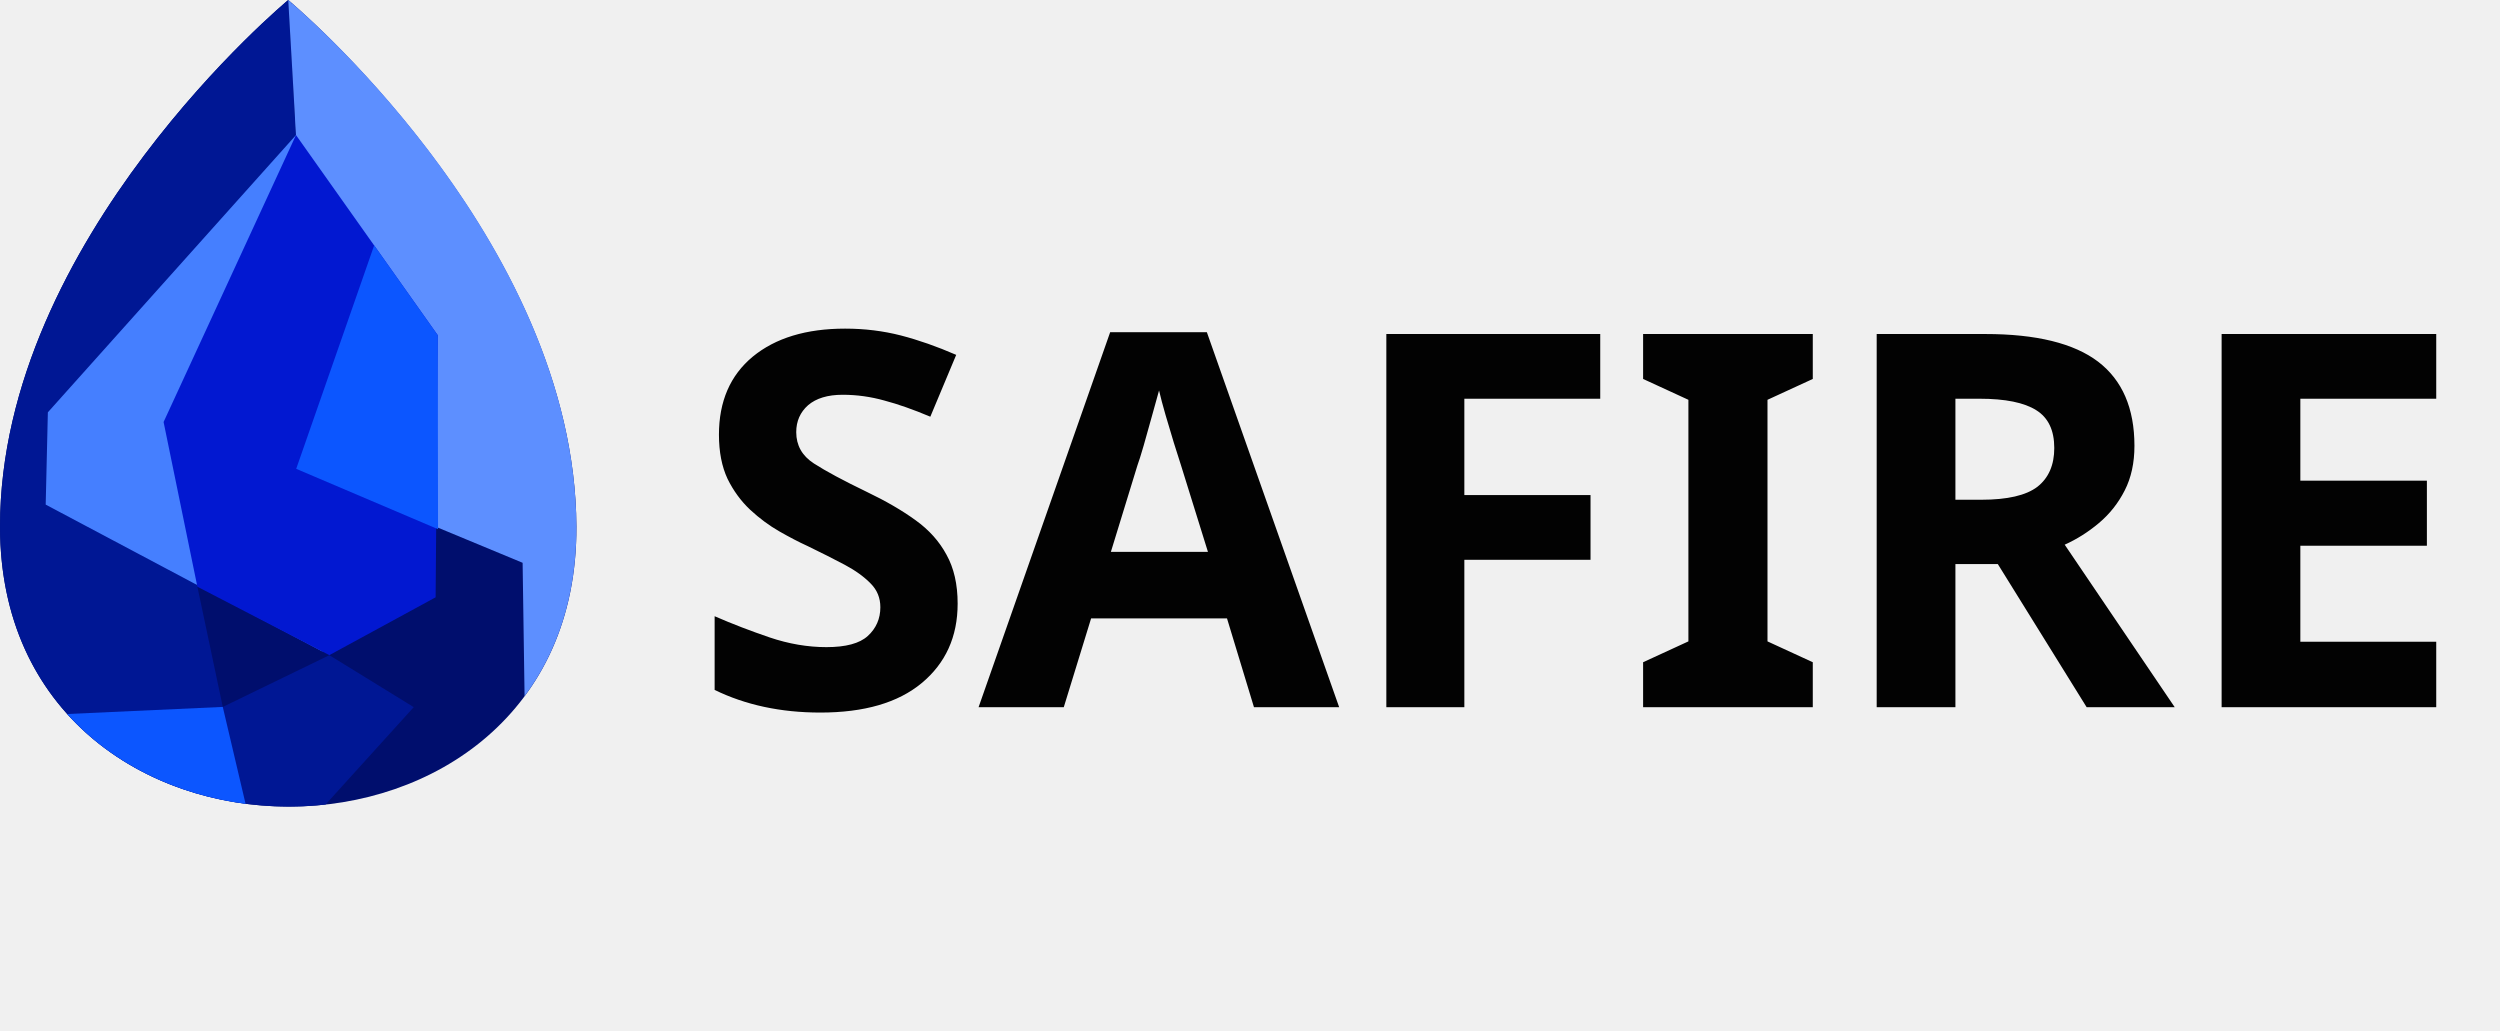
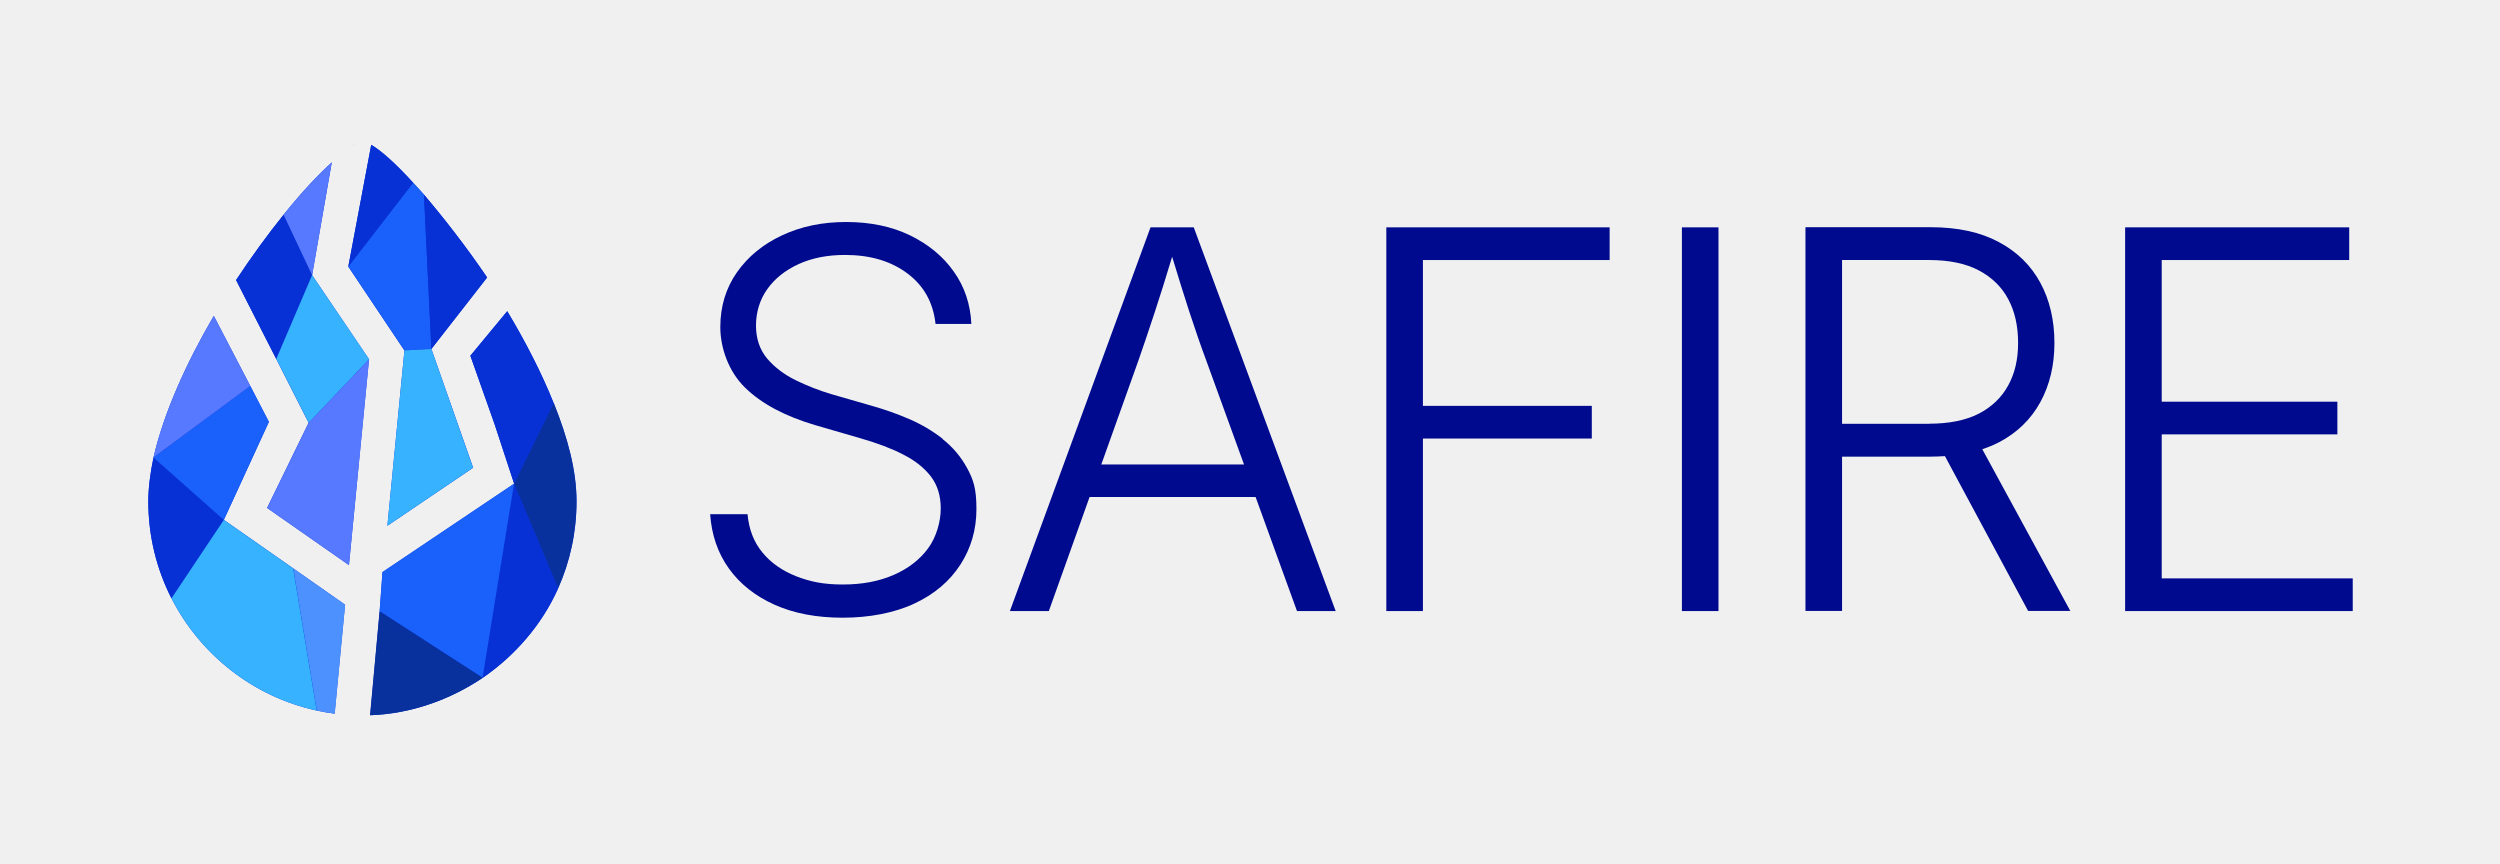
- <svg xmlns="http://www.w3.org/2000/svg" width="78.289mm" height="32.26mm" viewBox="0 0 108.659 44.775" version="1.1" id="svg1" xml:space="preserve">
-   <defs id="defs1" />
-   <g id="layer1" transform="translate(-66.69774,-88.84157)">
-     <path style="opacity:1;fill:#000e6d;fill-opacity:1;stroke:none;stroke-width:0.529;stroke-linecap:square;stroke-opacity:1" d="m 79.225,88.842 c 0,0 -12.524,10.377 -12.527,22.884 -0.005,16.233 25.131,16.233 25.053,0 C 91.69,99.219 79.225,88.842 79.225,88.842 Z" id="path1" />
-     <path id="path6" style="fill:#5d8fff;fill-opacity:1;stroke:none;stroke-width:0.529;stroke-linecap:square;stroke-opacity:1" d="m 79.367,88.966 0.195,5.746 0.008,14.506 9.842,4.085 0.085,5.8 c 1.408,-1.897 2.268,-4.355 2.254,-7.377 -0.058,-12.093 -11.611,-22.104 -12.383,-22.76 -5.5e-5,-4.6e-5 -4.63e-4,4.6e-5 -5.17e-4,0 z" />
-     <path id="path5" style="fill:#001794;fill-opacity:1;stroke:none;stroke-width:0.529;stroke-linecap:square;stroke-opacity:1" d="m 79.225,88.842 c 0,0 -12.524,10.377 -12.527,22.884 -0.003,8.806 7.393,12.832 14.148,12.085 l 3.834,-4.234 -3.668,-2.258 -4.632,2.249 -1.103,-5.223 4.286,-19.631 z" />
-     <path style="fill:#457fff;fill-opacity:1;stroke:none;stroke-width:0.529;stroke-linecap:square" d="M 68.683,110.774 80.713,117.16 79.562,94.712 68.777,106.763 Z" id="path3" />
-     <path style="fill:#0218d1;fill-opacity:1;stroke:none;stroke-width:0.529;stroke-linecap:square" d="m 73.807,107.184 5.755,-12.472 6.161,8.699 -0.092,11.392 -4.62,2.514 -5.735,-2.974 z" id="path4" />
-     <path style="fill:#5d8fff;fill-opacity:1;stroke:none;stroke-width:0.529;stroke-linecap:square;stroke-opacity:1" d="m 79.367,88.966 -0.142,-0.125 0.337,5.871 c 0.485,-1.952 0.372,-3.864 -0.195,-5.746 z" id="path9" />
-     <text xml:space="preserve" style="font-style:normal;font-variant:normal;font-weight:bold;font-stretch:normal;font-size:22.72px;line-height:1.15;font-family:Overpass;-inkscape-font-specification:'Overpass Bold';fill:#e69e00;fill-opacity:0.99;stroke-width:1.607" x="96.709" y="119.581" id="text947">
-       <tspan id="tspan945" x="96.709" y="119.581" style="font-style:normal;font-variant:normal;font-weight:bold;font-stretch:normal;font-size:22.72px;font-family:Overpass;-inkscape-font-specification:'Overpass Bold';fill:#000000;stroke-width:1.607">SAFIRE</tspan>
-     </text>
-     <path style="opacity:1;fill:#0c56ff;fill-opacity:1;stroke:none;stroke-width:1.388;stroke-miterlimit:4;stroke-dasharray:none" d="m 82.96,99.506 -3.389,9.713 6.165,2.624 -0.012,-8.431 z" id="path977" />
-     <path id="path985" style="opacity:1;fill:#0c56ff;fill-opacity:1;stroke:none;stroke-width:3.78;stroke-miterlimit:4;stroke-dasharray:none" d="M 26.365,83.67 7.945,84.511 C 13.378,90.539 21.037,94.094 29.065,95.145 Z" transform="matrix(0.3672224,0,0,0.3672224,66.69774,88.84157)" />
-   </g>
+ <svg xmlns="http://www.w3.org/2000/svg" id="Layer_1" viewBox="0 0 1920 663.2">
+   <defs>
+     <style>.cls-1{fill:none;}.cls-2{fill:#0831d5;}.cls-3{fill:#08319d;}.cls-4{fill:#1a60fb;}.cls-5{fill:#4d91ff;}.cls-6{fill:#fff;}.cls-7{fill:#000a8e;}.cls-8{fill:#5779ff;}.cls-9{fill:#37b2ff;}</style>
+   </defs>
+   <path class="cls-2" d="M171.9,399.3l34.6-75.3-14.3-27.6-28-53.8c-20.8,35.5-38.5,74.5-46.3,108.7-2.4,11.3-4,23.4-4,33.7,0,26.8,6.4,52.1,17.8,74.5,22.1,43.3,62.8,75.6,111.5,86.2,4.5,1,9.1,1.8,13.8,2.4l8-83.7-39.8-27.9-53.2-37.2Z" />
+   <path class="cls-2" d="M117.9,351.4c0,.1,0,0,0,0h0Z" />
+   <path class="cls-2" d="M117.9,351.4c.2-.8-.2.7,0,0h0Z" />
+   <path class="cls-2" d="M254.8,124.7c-10.6,9.6-23.5,23.3-37,40.2-11.9,14.8-24.5,32-36.5,50.2l30.8,60.5,24.9,49.1-31.9,65.4,62.9,43.9,15.4-158.1-43.7-64.6,15.1-86.6Z" />
+   <path class="cls-2" d="M297.5,403.8l65.9-44.6-32.1-91.2,42.8-54.9c-16.1-23.8-34-46.6-48.5-63.6-2.8-3.2-5.7-6.3-8.3-9.1-13.1-14.4-24.5-24.7-32.2-29.1l-17.6,93.5,43.1,64.4-13.1,134.7Z" />
+   <path class="cls-2" d="M425.3,309.7c-9.4-23.5-21.9-47.7-35.7-70.7l-28.3,34.2,18.4,52,15.2,46.3-101.1,67.9-2.2,30.1-7.3,79.8c31.7-1.1,61.7-12.1,86.4-28.7,24.9-17.1,45.6-40.9,58-68.8,9.1-20.4,14.1-43,14.1-66.7s-6.7-48.5-17.4-75.3Z" />
+   <path class="cls-2" d="M370.6,520.6c-.4.2.4-.2,0,0h0Z" />
+   <path class="cls-2" d="M271.8,110.9h-.3s0,.3,0,.3c.1,0,.2-.1.3-.2h0Z" />
+   <polygon class="cls-2" points="253.1 215.6 252.8 215.3 252.8 215.3 253.1 215.6" />
+   <polygon class="cls-2" points="359.3 270.2 359.2 270.2 359.2 270.3 359.3 270.2" />
+   <path class="cls-7" d="M724.1,337.1c-7.8-6.1-16.4-11.2-25.9-15.3-9.5-4.1-19-7.4-28.5-10.1l-30.9-8.9c-9.4-2.8-18.5-6.3-27.5-10.7-9-4.4-16.3-9.9-22.1-16.7-5.7-6.8-8.6-15.3-8.6-25.4s2.9-19.9,8.7-28c5.8-8.1,13.8-14.5,24.1-19.2,10.3-4.7,22.1-7,35.6-7,19.3,0,35.2,4.7,47.9,14.2,12.7,9.5,19.8,22.4,21.6,38.8h27.5c-.7-15-5.1-28.4-13.4-40.1-8.2-11.7-19.5-21-33.6-27.9-14.2-6.9-30.6-10.3-49.1-10.3s-34.6,3.4-49.2,10.2c-14.6,6.8-26.2,16.3-34.7,28.4-8.5,12.1-12.8,26.2-12.8,42.1s6.3,34.1,19,46.5c12.7,12.4,30.7,22,54.2,28.9l34.8,10.1c12.4,3.6,23.2,7.6,32.3,12.3,9.2,4.6,16.3,10.3,21.4,16.9,5.1,6.7,7.6,14.9,7.6,24.6s-3.2,21.8-9.7,30.6c-6.5,8.8-15.3,15.6-26.6,20.5-11.3,4.9-24.2,7.3-38.9,7.3s-24.8-2.1-35.5-6.2c-10.7-4.2-19.5-10.2-26.1-18.2-6.7-8-10.5-17.8-11.6-29.6h-28.7c1.1,15.8,5.8,29.7,14.3,41.6,8.5,11.9,20.2,21.2,35.1,27.9,14.9,6.7,32.4,10,52.4,10s39.7-3.6,55.1-10.9c15.4-7.2,27.1-17.2,35.3-29.9,8.2-12.7,12.3-26.9,12.3-42.7s-2.4-22.6-7.1-31.3-11-16.2-18.8-22.3Z" />
+   <path class="cls-7" d="M883.6,174.6l-108,294.7h29.9l31.3-87.6h127.5l31.8,87.6h29.7l-109-294.7h-33.2ZM955.3,356.7h-109.5l28.6-80.1c3.6-10.2,7.7-22.5,12.5-37,4-12.1,8.4-26.2,13.3-42.4,4.9,16,9.2,30,13.1,41.9,4.7,14.3,9,26.8,13,37.5l29.1,80.1Z" />
+   <polygon class="cls-7" points="1064.7 469.3 1092.8 469.3 1092.8 336.8 1222.5 336.8 1222.5 311.7 1092.8 311.7 1092.8 199.7 1236.2 199.7 1236.2 174.6 1064.7 174.6 1064.7 469.3" />
+   <rect class="cls-7" x="1291.7" y="174.6" width="28.1" height="294.7" />
+   <path class="cls-7" d="M1535.2,339.7c14-7.4,24.6-17.7,31.8-30.9,7.2-13.2,10.8-28.3,10.8-45.5s-3.6-32.8-10.8-46.1c-7.2-13.3-17.8-23.8-31.9-31.3-14.1-7.6-31.6-11.4-52.4-11.4h-96.1v294.7h28.1v-118.5h68.2c3.7,0,7.3-.2,10.8-.4l63.9,118.9h32.4l-67.6-124.2c4.5-1.5,8.7-3.2,12.7-5.3ZM1481.7,325.5h-67v-125.8h66.8c15.3,0,28,2.6,38.1,7.9,10.1,5.3,17.7,12.7,22.7,22.1,5.1,9.5,7.6,20.7,7.6,33.6s-2.5,23.4-7.6,32.7c-5.1,9.3-12.6,16.5-22.6,21.7-10,5.1-22.7,7.7-38,7.7Z" />
+   <polygon class="cls-7" points="1660.2 444.2 1660.2 333.6 1795.1 333.6 1795.1 308.5 1660.2 308.5 1660.2 199.7 1804.2 199.7 1804.2 174.6 1632.1 174.6 1632.1 469.3 1806.9 469.3 1806.9 444.2 1660.2 444.2" />
+   <path class="cls-2" d="M171.9,399.3l-54-47.9c-2.4,11.3-4,23.4-4,33.7,0,26.8,6.4,52.1,17.8,74.5" />
+   <path class="cls-4" d="M310.6,269.1l20.7-1.2-5.7-118.5c-2.8-3.2-5.7-6.3-8.3-9.1l-49.8,64.4,43.1,64.4Z" />
+   <path class="cls-2" d="M239.7,211.3l-21.9-46.4c-11.9,14.8-24.5,32-36.5,50.2l30.8,60.5,27.6-64.3Z" />
+   <polygon class="cls-1" points="384.3 338.6 384.3 338.6 384.3 338.6 384.3 338.6 379.6 325.1 384.3 338.6" />
+   <path class="cls-5" d="M265,464.4l-39.8-27.9,18.1,109.2c4.5,1,9.1,1.8,13.8,2.4l8-83.7Z" />
+   <path class="cls-9" d="M171.9,399.3l-40.2,60.2c22.1,43.3,62.8,75.6,111.5,86.2l-18.1-109.2-53.2-37.2Z" />
+   <polygon class="cls-4" points="171.9 399.3 206.5 324 192.2 296.4 117.9 351.4 171.9 399.3" />
+   <path class="cls-4" d="M117.9,351.4s0,0,0,0c0,0,0,.1,0,0Z" />
+   <path class="cls-4" d="M117.9,351.4c0,0,0-.1,0,0,.2-.8-.2.7,0,0Z" />
+   <path class="cls-8" d="M117.9,351.4l74.3-55-28-53.8c-20.8,35.5-38.5,74.5-46.3,108.7l74.3-55" />
+   <path class="cls-4" d="M117.9,351.4s0,0,0,0c0-.1,0,0,0,0Z" />
+   <polygon class="cls-9" points="283.5 275.9 239.7 211.3 212.2 275.6 237.1 324.7 237.1 324.7 283.5 275.9" />
+   <path class="cls-8" d="M254.8,124.7c-10.6,9.6-23.5,23.3-37,40.2l21.9,46.4,15.1-86.6Z" />
+   <polygon class="cls-8" points="205.2 390.1 268 434 283.5 275.9 237.1 324.7 205.2 390.1" />
+   <path class="cls-2" d="M317.3,140.3c-13.1-14.4-24.5-24.7-32.2-29.1l-17.6,93.5,49.8-64.4Z" />
+   <polygon class="cls-9" points="331.3 268 310.6 269.1 297.5 403.8 363.3 359.2 331.3 268" />
+   <path class="cls-2" d="M379.6,325.1l15.2,46.3,30.4-61.7c-9.4-23.5-21.9-47.7-35.7-70.7l-28.3,34.2,18.4,52Z" />
+   <path class="cls-3" d="M394.8,371.4l33.8,80.3c9.1-20.4,14.1-43,14.1-66.7s-6.7-48.5-17.4-75.3l-30.4,61.7Z" />
+   <path class="cls-2" d="M370.6,520.6c24.9-17.1,45.6-40.9,58-68.8l-33.8-80.3-24.2,149.2" />
+   <path class="cls-4" d="M394.8,371.4l-101.1,67.9-2.2,30.1,79.1,51.1c.4-.2-.4.2,0,0l24.2-149.2Z" />
+   <path class="cls-3" d="M284.2,549.3c31.7-1.1,61.7-12.1,86.4-28.7l-79.1-51.1-7.3,79.8Z" />
+   <path class="cls-6" d="M271.8,110.9h-.3s0,.3,0,.3c.1,0,.2-.1.3-.2h0Z" />
+   <polygon class="cls-6" points="252.8 215.3 252.8 215.3 253.1 215.6 252.8 215.3" />
+   <polygon class="cls-6" points="359.2 270.3 359.3 270.2 359.2 270.2 359.2 270.3" />
+   <path class="cls-2" d="M374.1,213.1c-16.1-23.8-34-46.6-48.5-63.6l5.7,118.5,42.8-54.9Z" />
</svg>
